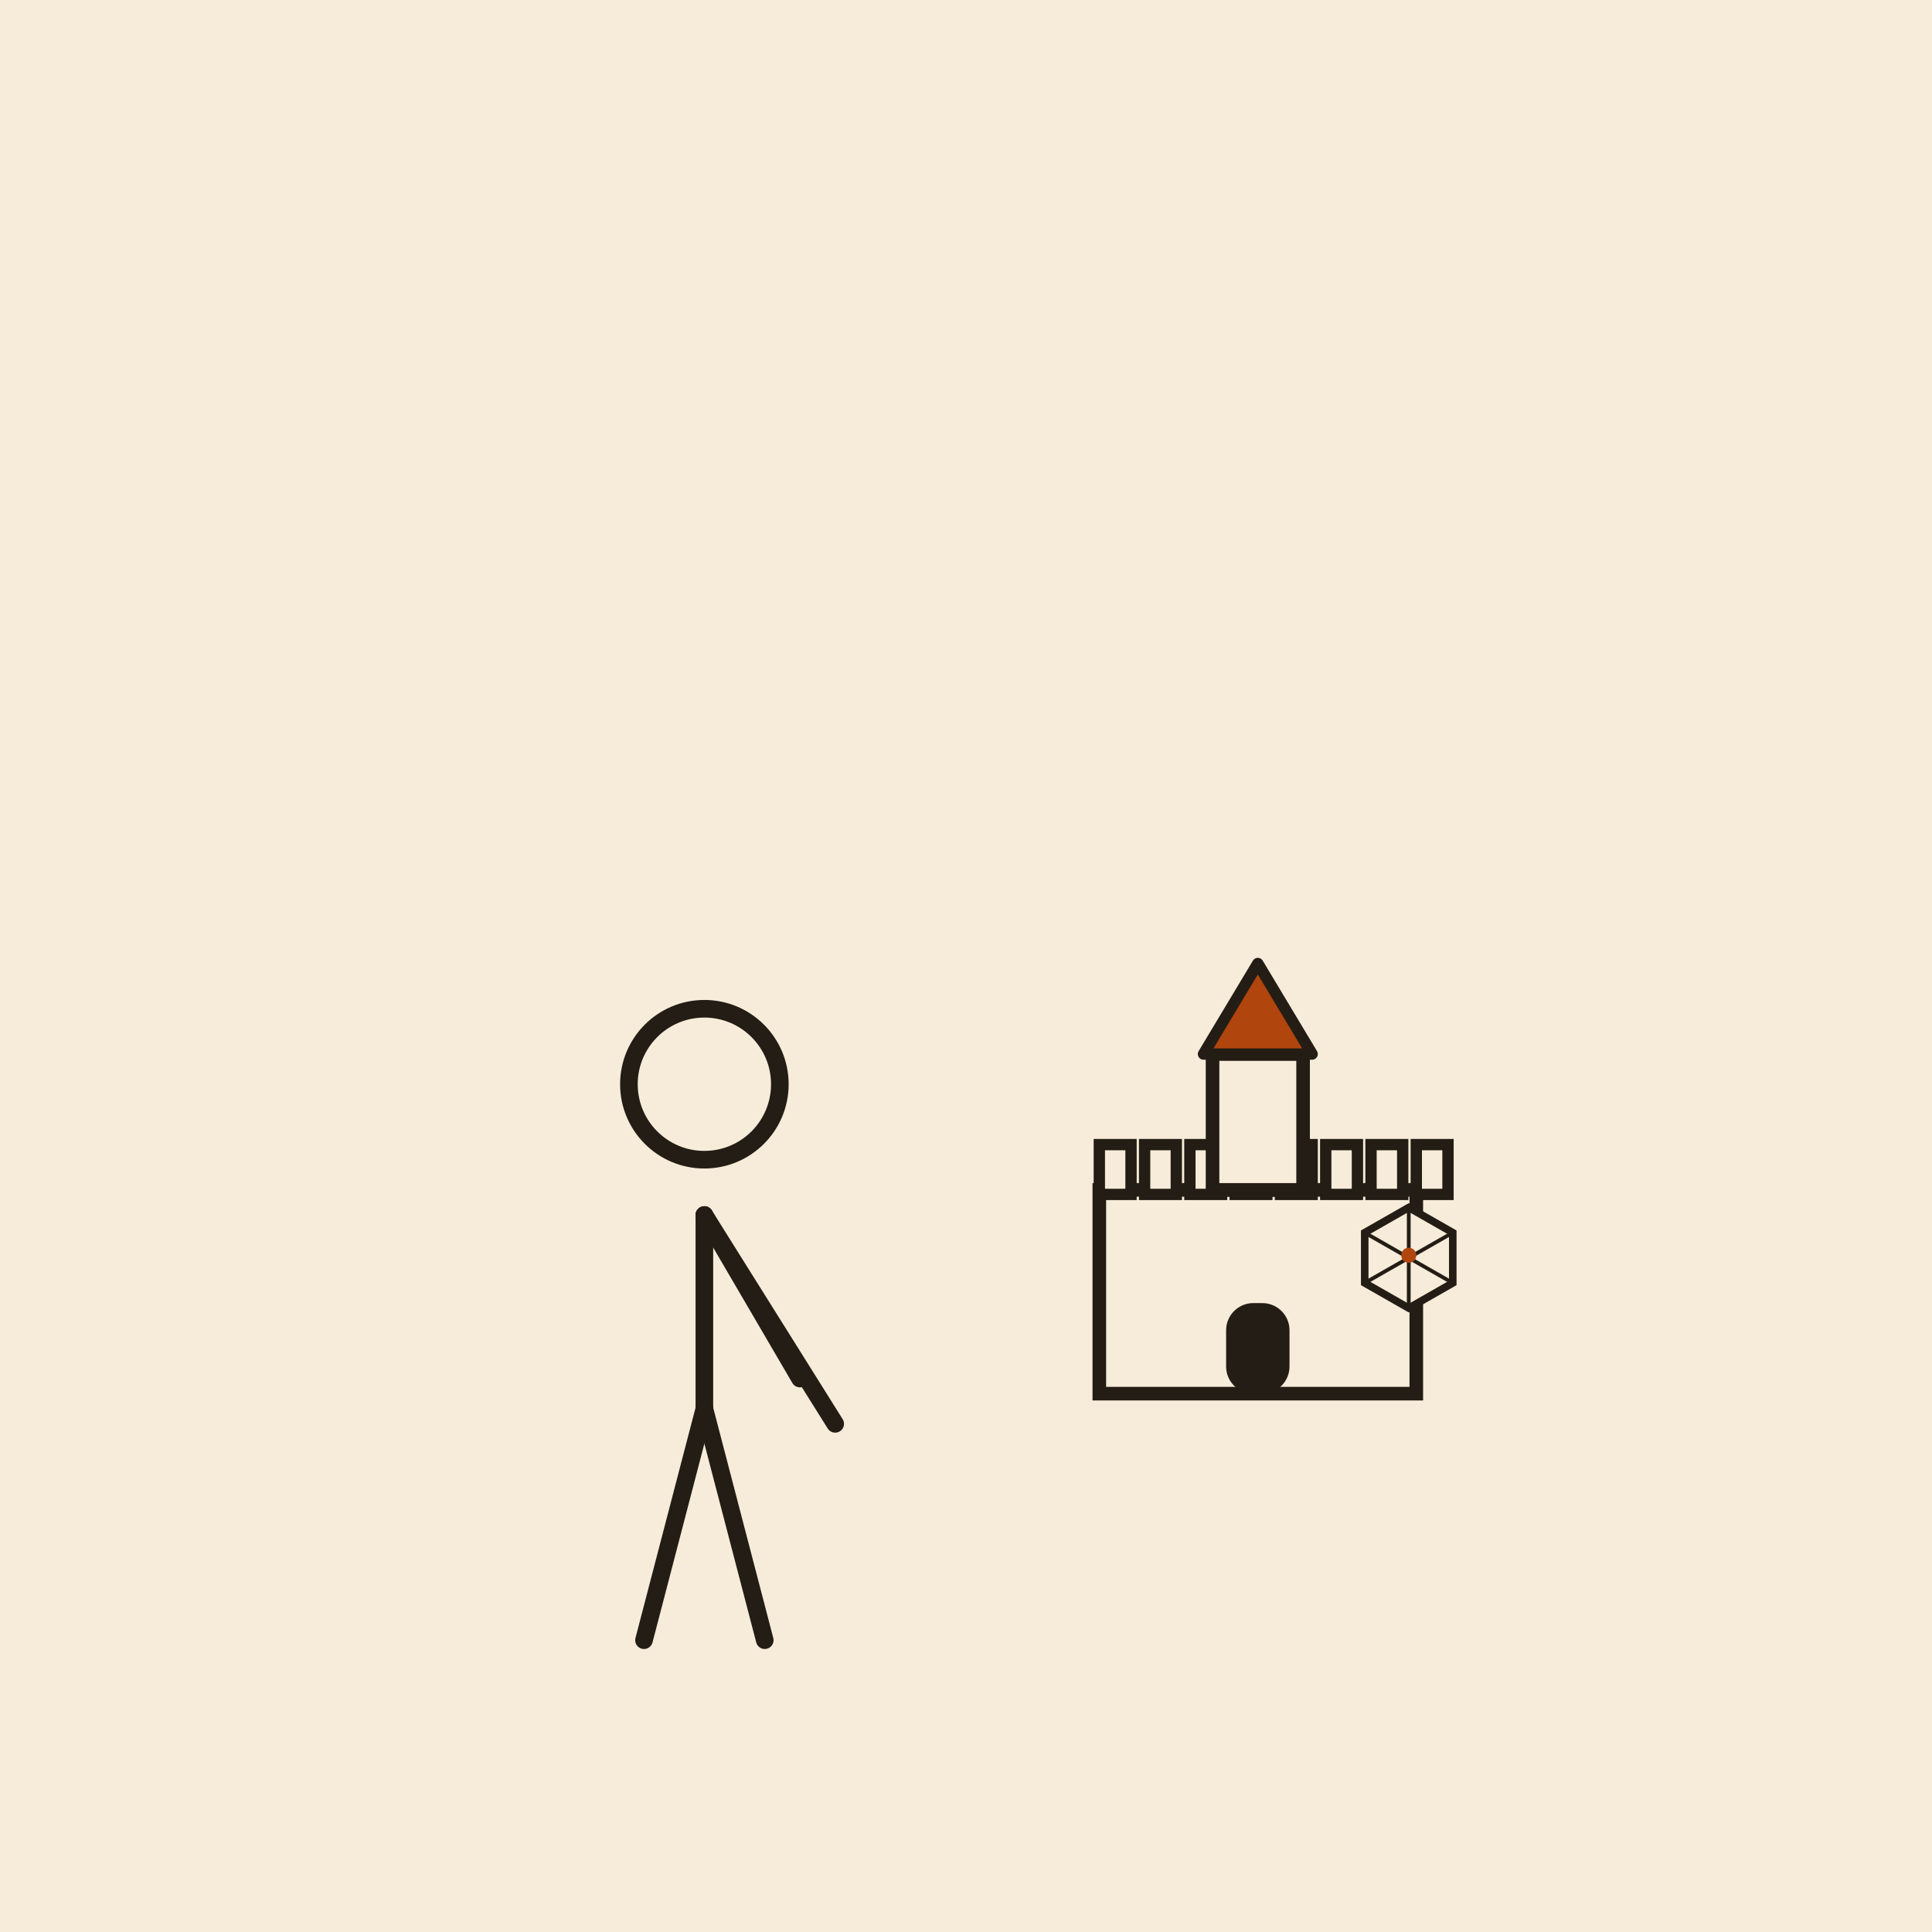
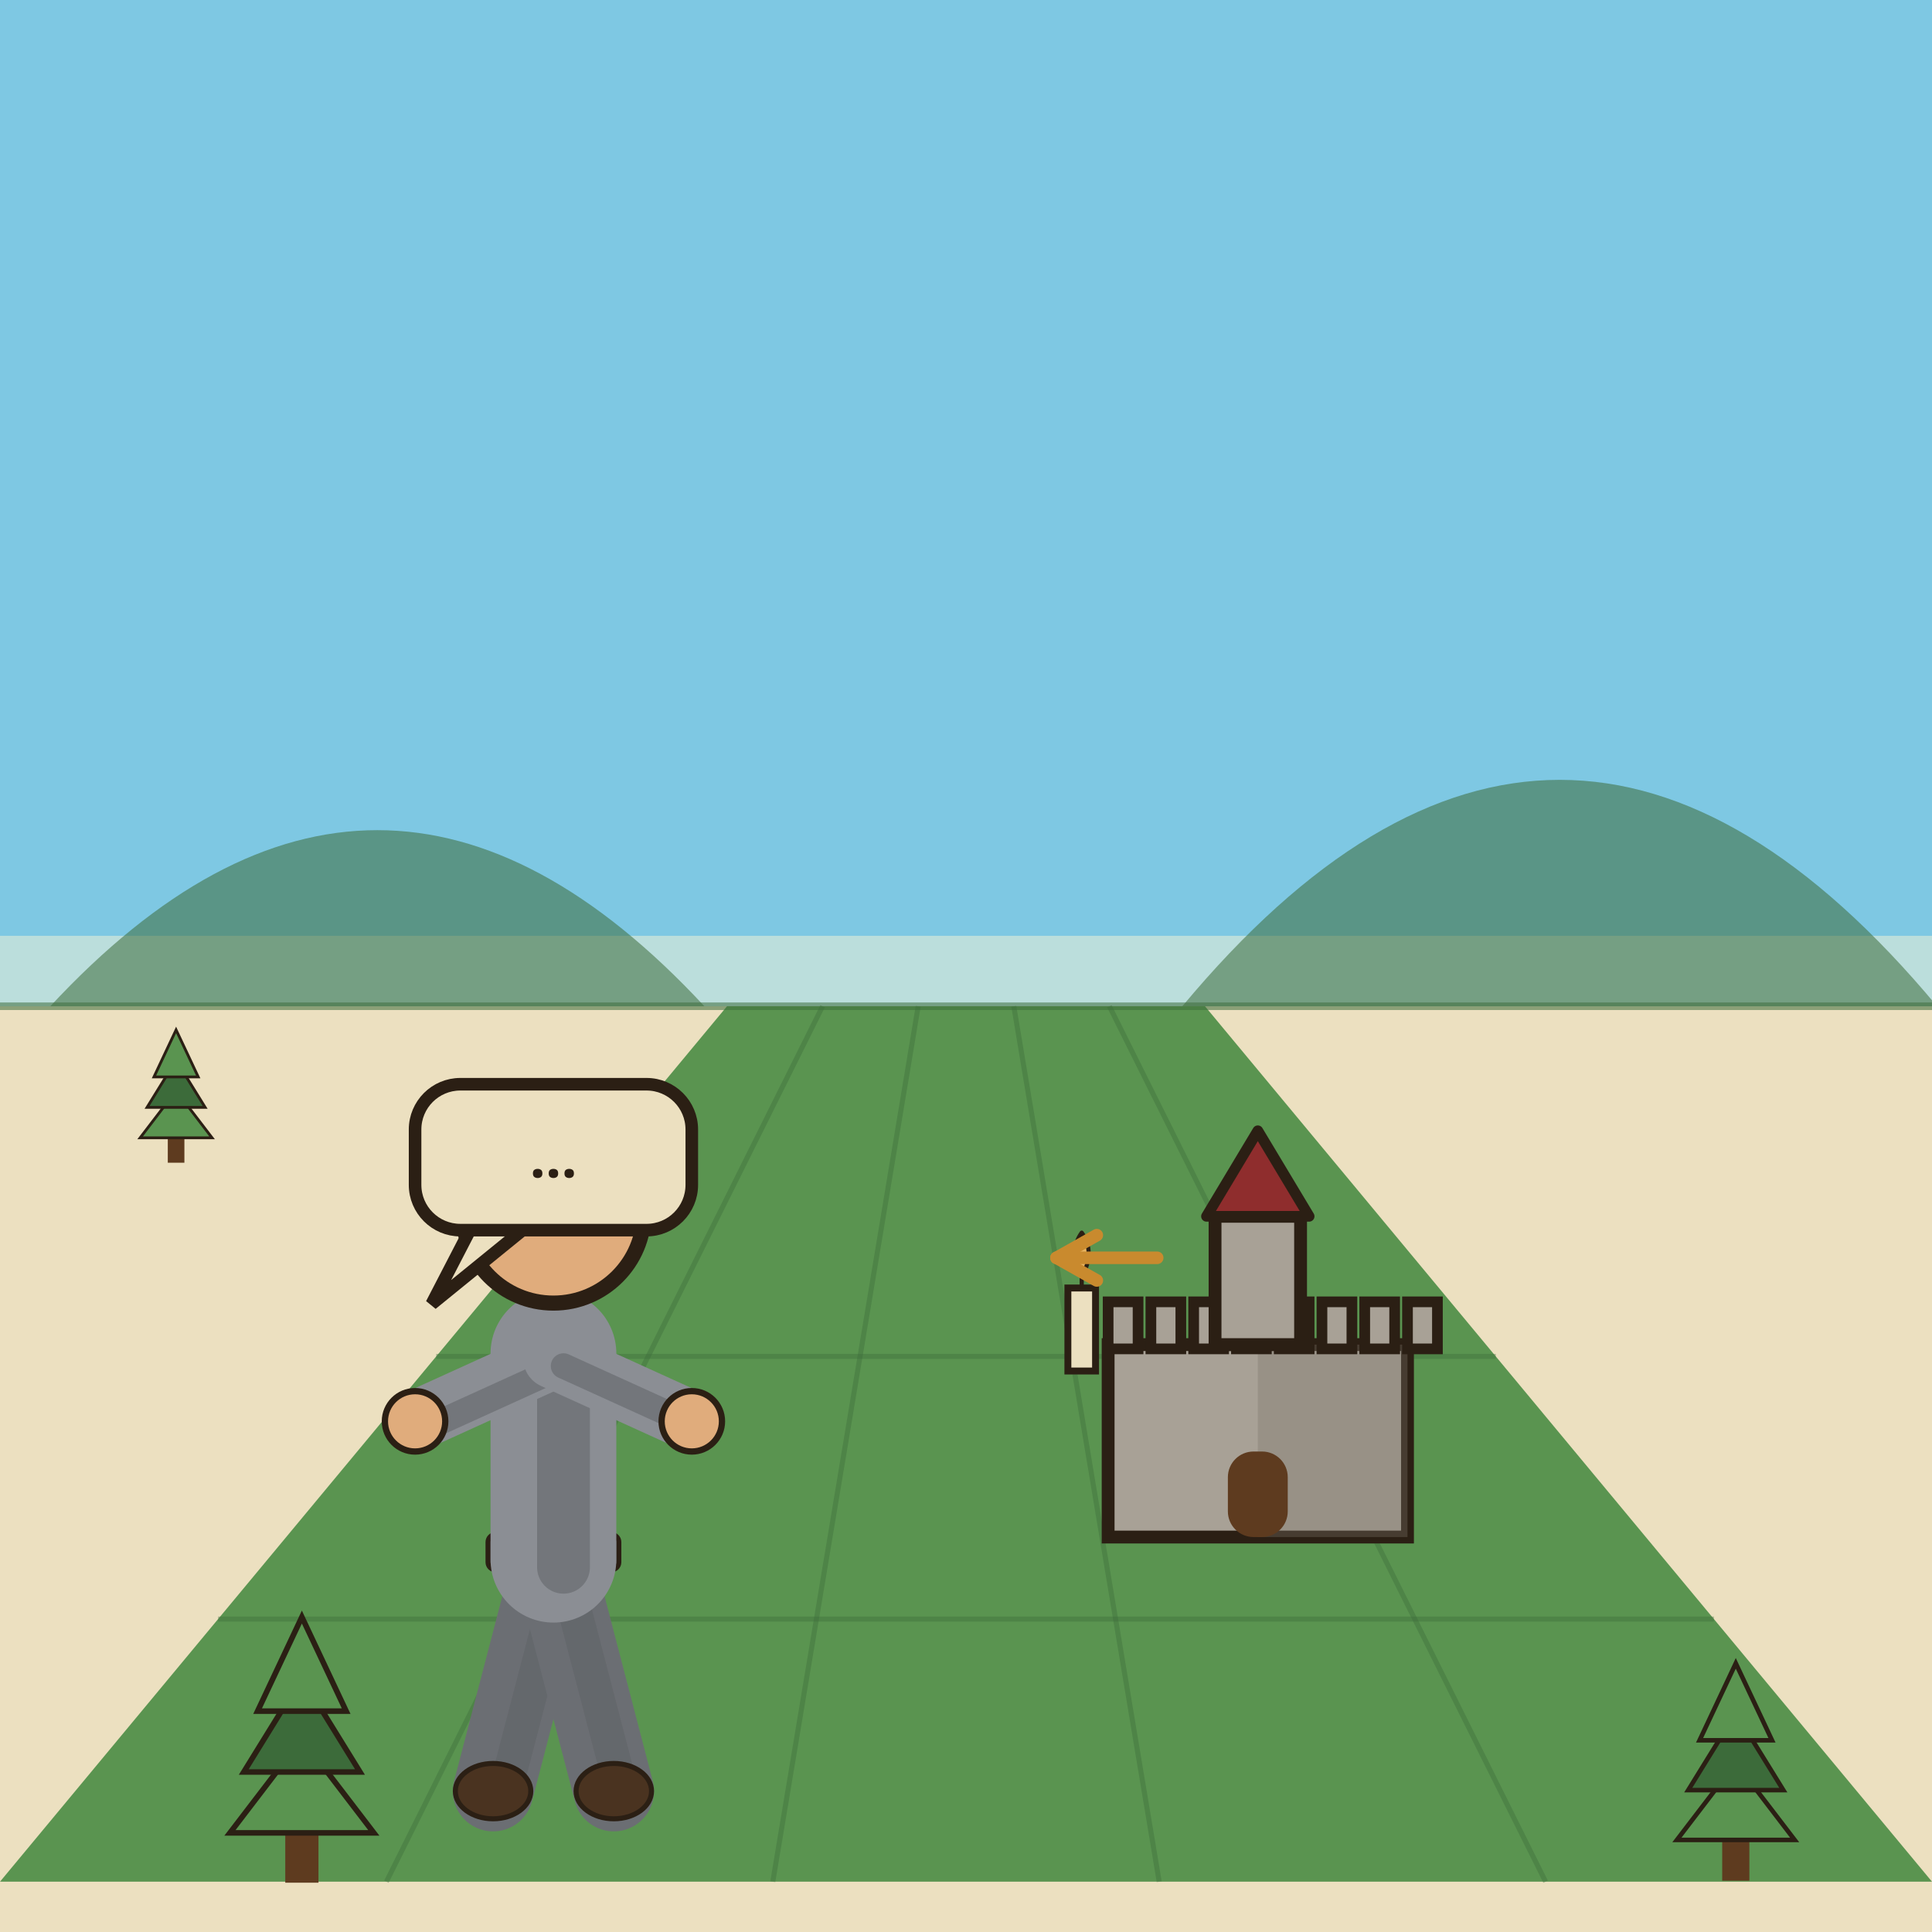
<svg xmlns="http://www.w3.org/2000/svg" viewBox="0 0 768 768">
-   <rect x="0" y="0" width="768" height="768" fill="#f6ecd9" />
-   <g transform="translate(280,560) scale(1.0,1.0) rotate(0)">
-     <circle cx="0" cy="-129" r="30" fill="#f6ecd9" stroke="#241d15" stroke-width="7" />
-     <line x1="0" y1="-77.0" x2="0" y2="0" stroke="#241d15" stroke-width="7" stroke-linecap="round" />
-     <line x1="0" y1="-77" x2="38" y2="-12" stroke="#241d15" stroke-width="7" stroke-linecap="round" />
-     <line x1="0" y1="-77" x2="52" y2="6" stroke="#241d15" stroke-width="7" stroke-linecap="round" />
-     <line x1="0" y1="0" x2="-24" y2="92" stroke="#241d15" stroke-width="7" stroke-linecap="round" />
-     <line x1="0" y1="0" x2="24" y2="92" stroke="#241d15" stroke-width="7" stroke-linecap="round" />
+   <rect x="0" y="0" width="768" height="768" fill="#ece0c0" />
+   <rect x="0" y="0" width="768" height="400" fill="#7ec8e3" />
+   <rect x="0" y="372" width="768" height="28" fill="#dbead9" opacity="0.65" />
+   <polygon points="289,400 479,400 768,748 0,748" fill="#5a9450" />
+   <line x1="327.0" y1="400" x2="153.6" y2="748" stroke="#3c6b3a" stroke-width="2" opacity="0.4" />
+   <line x1="365.0" y1="400" x2="307.2" y2="748" stroke="#3c6b3a" stroke-width="2" opacity="0.4" />
+   <line x1="403.0" y1="400" x2="460.8" y2="748" stroke="#3c6b3a" stroke-width="2" opacity="0.4" />
+   <line x1="441.0" y1="400" x2="614.4" y2="748" stroke="#3c6b3a" stroke-width="2" opacity="0.4" />
+   <line x1="173.4" y1="539.2" x2="594.6" y2="539.2" stroke="#3c6b3a" stroke-width="2" opacity="0.4" />
+   <line x1="86.7" y1="643.6" x2="681.3" y2="643.6" stroke="#3c6b3a" stroke-width="2" opacity="0.4" />
+   <line x1="0" y1="400" x2="768" y2="400" stroke="#3c6b3a" stroke-width="3" opacity="0.55" />
+   <path d="M 20.0,400 Q 85.0,330 150,330 Q 215.0,330 280.0,400 Z" fill="#3c6b3a" opacity="0.55" />
+   <path d="M 470.0,400 Q 545.0,310 620,310 Q 695.0,310 770.0,400 Z" fill="#3c6b3a" opacity="0.55" />
+   <g transform="translate(120,744) scale(1.1)">
+     <rect x="-6" y="-16" width="12" height="20" fill="#5e3b1f" />
+     <polygon points="-26,-14 26,-14 0,-48" fill="#5a9450" stroke="#2b1f14" stroke-width="2" />
+     <polygon points="-21,-36 21,-36 0,-70" fill="#3c6b3a" stroke="#2b1f14" stroke-width="2" />
+     <polygon points="-16,-58 16,-58 0,-92" fill="#5a9450" stroke="#2b1f14" stroke-width="2" />
  </g>
-   <g transform="translate(500,500) scale(0.9)">
-     <rect x="-70" y="-30" width="140" height="90" fill="#f6ecd9" stroke="#241d15" stroke-width="6" />
-     <rect x="-70" y="-50" width="14" height="22" fill="#f6ecd9" stroke="#241d15" stroke-width="5" />
-     <rect x="-50" y="-50" width="14" height="22" fill="#f6ecd9" stroke="#241d15" stroke-width="5" />
-     <rect x="-30" y="-50" width="14" height="22" fill="#f6ecd9" stroke="#241d15" stroke-width="5" />
-     <rect x="-10" y="-50" width="14" height="22" fill="#f6ecd9" stroke="#241d15" stroke-width="5" />
-     <rect x="10" y="-50" width="14" height="22" fill="#f6ecd9" stroke="#241d15" stroke-width="5" />
-     <rect x="30" y="-50" width="14" height="22" fill="#f6ecd9" stroke="#241d15" stroke-width="5" />
-     <rect x="50" y="-50" width="14" height="22" fill="#f6ecd9" stroke="#241d15" stroke-width="5" />
-     <rect x="70" y="-50" width="14" height="22" fill="#f6ecd9" stroke="#241d15" stroke-width="5" />
-     <rect x="-20" y="-90" width="40" height="60" fill="#f6ecd9" stroke="#241d15" stroke-width="6" />
-     <polygon points="-24,-90 24,-90 0,-130" fill="#b1450e" stroke="#241d15" stroke-width="5" stroke-linejoin="round" />
-     <rect x="-14" y="20" width="28" height="40" rx="12" fill="#241d15" />
+   <g transform="translate(690,744) scale(0.9)">
+     <rect x="-6" y="-16" width="12" height="20" fill="#5e3b1f" />
+     <polygon points="-26,-14 26,-14 0,-48" fill="#5a9450" stroke="#2b1f14" stroke-width="2" />
+     <polygon points="-21,-36 21,-36 0,-70" fill="#3c6b3a" stroke="#2b1f14" stroke-width="2" />
+     <polygon points="-16,-58 16,-58 0,-92" fill="#5a9450" stroke="#2b1f14" stroke-width="2" />
  </g>
-   <g transform="translate(560,500) scale(0.5)">
-     <polygon points="0,-40 35,-20 35,20 0,40 -35,20 -35,-20" fill="#f6ecd9" stroke="#241d15" stroke-width="6" />
-     <line x1="0" y1="-40" x2="0" y2="40" stroke="#241d15" stroke-width="3" />
-     <line x1="-35" y1="-20" x2="35" y2="20" stroke="#241d15" stroke-width="3" />
-     <line x1="35" y1="-20" x2="-35" y2="20" stroke="#241d15" stroke-width="3" />
-     <circle cx="0" cy="-2" r="6" fill="#b1450e" />
+   <g transform="translate(70,460) scale(0.55)">
+     <rect x="-6" y="-16" width="12" height="20" fill="#5e3b1f" />
+     <polygon points="-26,-14 26,-14 0,-48" fill="#5a9450" stroke="#2b1f14" stroke-width="2" />
+     <polygon points="-21,-36 21,-36 0,-70" fill="#3c6b3a" stroke="#2b1f14" stroke-width="2" />
+     <polygon points="-16,-58 16,-58 0,-92" fill="#5a9450" stroke="#2b1f14" stroke-width="2" />
+   </g>
+   <g transform="translate(220,620) scale(1.0,1.0) rotate(0)">
+     <line x1="0" y1="0" x2="-24" y2="92" stroke="#6b6e73" stroke-width="32" stroke-linecap="round" />
+     <line x1="4" y1="3" x2="-20" y2="95" stroke="#5f6266" stroke-width="13.4" stroke-linecap="round" opacity="0.55" />
+     <ellipse cx="-24" cy="92" rx="15" ry="11" fill="#4a3320" stroke="#2b1f14" stroke-width="2" />
+     <line x1="0" y1="0" x2="24" y2="92" stroke="#6b6e73" stroke-width="32" stroke-linecap="round" />
+     <line x1="4" y1="3" x2="28" y2="95" stroke="#5f6266" stroke-width="13.4" stroke-linecap="round" opacity="0.55" />
+     <ellipse cx="24" cy="92" rx="15" ry="11" fill="#4a3320" stroke="#2b1f14" stroke-width="2" />
+     <rect x="-26" y="-10" width="52" height="14" rx="3" fill="#5f6266" stroke="#2b1f14" stroke-width="2" />
+     <line x1="0" y1="-82.0" x2="0" y2="0" stroke="#8b8e94" stroke-width="50" stroke-linecap="round" />
+     <line x1="4" y1="-79.0" x2="4" y2="3" stroke="#5f6266" stroke-width="21.0" stroke-linecap="round" opacity="0.55" />
+     <line x1="0" y1="-80" x2="-55" y2="-55" stroke="#8b8e94" stroke-width="24" stroke-linecap="round" />
+     <line x1="4" y1="-77" x2="-51" y2="-52" stroke="#5f6266" stroke-width="10.1" stroke-linecap="round" opacity="0.55" />
+     <circle cx="-55" cy="-55" r="12" fill="#e0ac7c" stroke="#2b1f14" stroke-width="2.5" />
+     <line x1="0" y1="-80" x2="55" y2="-55" stroke="#8b8e94" stroke-width="24" stroke-linecap="round" />
+     <line x1="4" y1="-77" x2="59" y2="-52" stroke="#5f6266" stroke-width="10.1" stroke-linecap="round" opacity="0.55" />
+     <circle cx="55" cy="-55" r="12" fill="#e0ac7c" stroke="#2b1f14" stroke-width="2.5" />
+     <circle cx="0" cy="-138" r="36" fill="#e0ac7c" stroke="#2b1f14" stroke-width="6" />
+     <ellipse cx="0" cy="-157.8" rx="35.28" ry="21.6" fill="#5a3a22" stroke="#2b1f14" stroke-width="3" />
+     <circle cx="-11.52" cy="-135.12" r="3.6" fill="#2b1f14" />
+     <circle cx="11.52" cy="-135.12" r="3.6" fill="#2b1f14" />
+   </g>
+   <g transform="translate(220,460) scale(1.0)">
+     <polygon points="-30.8,24.36 -48.4,58.36 -6.6,24.36" fill="#ece0c0" stroke="#2b1f14" stroke-width="5" />
+     <rect x="-55.0" y="-29.0" width="110" height="58" rx="18" fill="#ece0c0" stroke="#2b1f14" stroke-width="5" />
+     <text x="0" y="8" text-anchor="middle" font-family="'Trebuchet MS', 'Arial Black', sans-serif" font-size="22" font-weight="bold" fill="#2b1f14" transform="rotate(0 0 8)">...</text>
+   </g>
+   <g transform="translate(500,560) scale(0.85)">
+     <rect x="-70" y="-30" width="140" height="90" fill="#a8a196" stroke="#2b1f14" stroke-width="6" />
+     <rect x="0" y="-30" width="70" height="90" fill="#7a7468" opacity="0.35" />
+     <rect x="-70" y="-50" width="14" height="22" fill="#a8a196" stroke="#2b1f14" stroke-width="5" />
+     <rect x="-50" y="-50" width="14" height="22" fill="#a8a196" stroke="#2b1f14" stroke-width="5" />
+     <rect x="-30" y="-50" width="14" height="22" fill="#a8a196" stroke="#2b1f14" stroke-width="5" />
+     <rect x="-10" y="-50" width="14" height="22" fill="#a8a196" stroke="#2b1f14" stroke-width="5" />
+     <rect x="10" y="-50" width="14" height="22" fill="#a8a196" stroke="#2b1f14" stroke-width="5" />
+     <rect x="30" y="-50" width="14" height="22" fill="#a8a196" stroke="#2b1f14" stroke-width="5" />
+     <rect x="50" y="-50" width="14" height="22" fill="#a8a196" stroke="#2b1f14" stroke-width="5" />
+     <rect x="70" y="-50" width="14" height="22" fill="#a8a196" stroke="#2b1f14" stroke-width="5" />
+     <rect x="-20" y="-90" width="40" height="60" fill="#a8a196" stroke="#2b1f14" stroke-width="6" />
+     <polygon points="-24,-90 24,-90 0,-130" fill="#8f2d2d" stroke="#2b1f14" stroke-width="5" stroke-linejoin="round" />
+     <rect x="-14" y="20" width="28" height="40" rx="12" fill="#5e3b1f" />
+   </g>
+   <g transform="translate(430,545) scale(0.55)">
+     <rect x="-10" y="-60" width="20" height="60" fill="#ece0c0" stroke="#2b1f14" stroke-width="5" />
+     <line x1="0" y1="-60" x2="0" y2="-68" stroke="#2b1f14" stroke-width="3" />
+     <path d="M 0,-68 Q 10,-86 0,-100 Q -10,-86 0,-68 Z" fill="#e8b563" stroke="#2b1f14" stroke-width="3" stroke-linejoin="round" />
+   </g>
+   <g transform="scale(1.0)">
+     <line x1="460" y1="500" x2="420" y2="500" stroke="#c98a2e" stroke-width="5" stroke-linecap="round" />
+     <g transform="translate(420,500) rotate(180.0)">
+       <line x1="0" y1="0" x2="-16" y2="-9" stroke="#c98a2e" stroke-width="5" stroke-linecap="round" />
+       <line x1="0" y1="0" x2="-16" y2="9" stroke="#c98a2e" stroke-width="5" stroke-linecap="round" />
+     </g>
  </g>
</svg>
